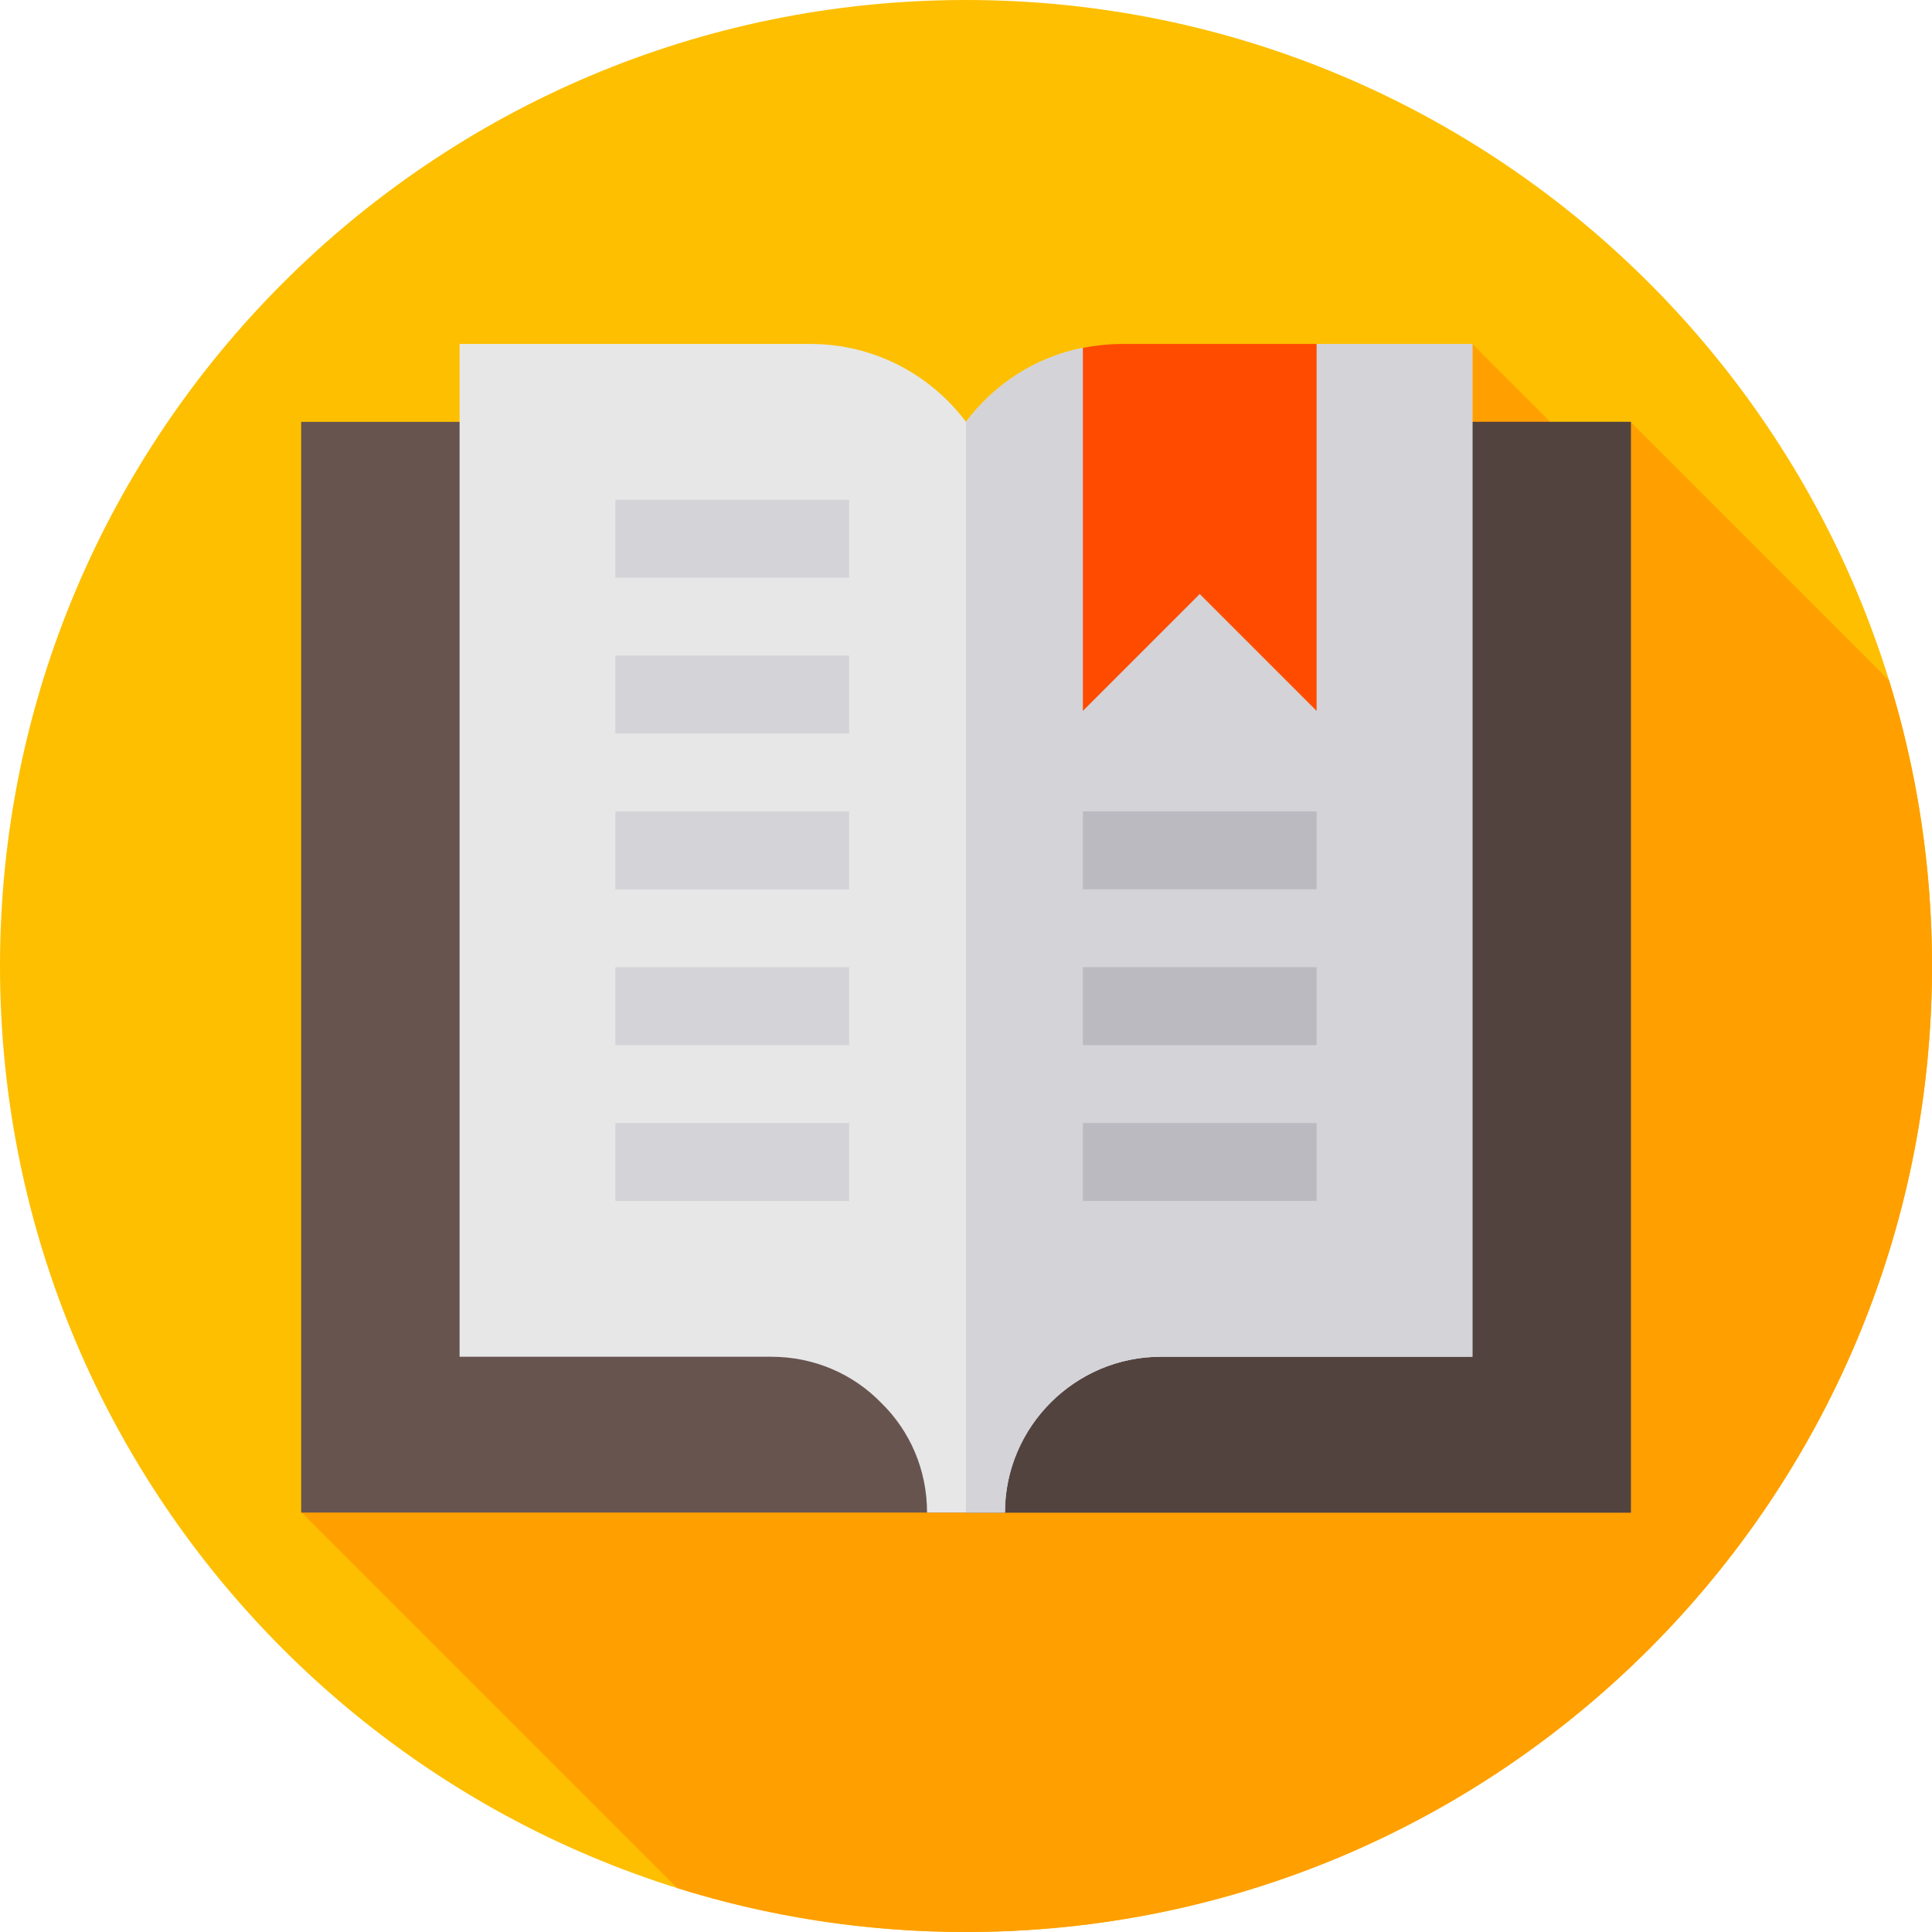
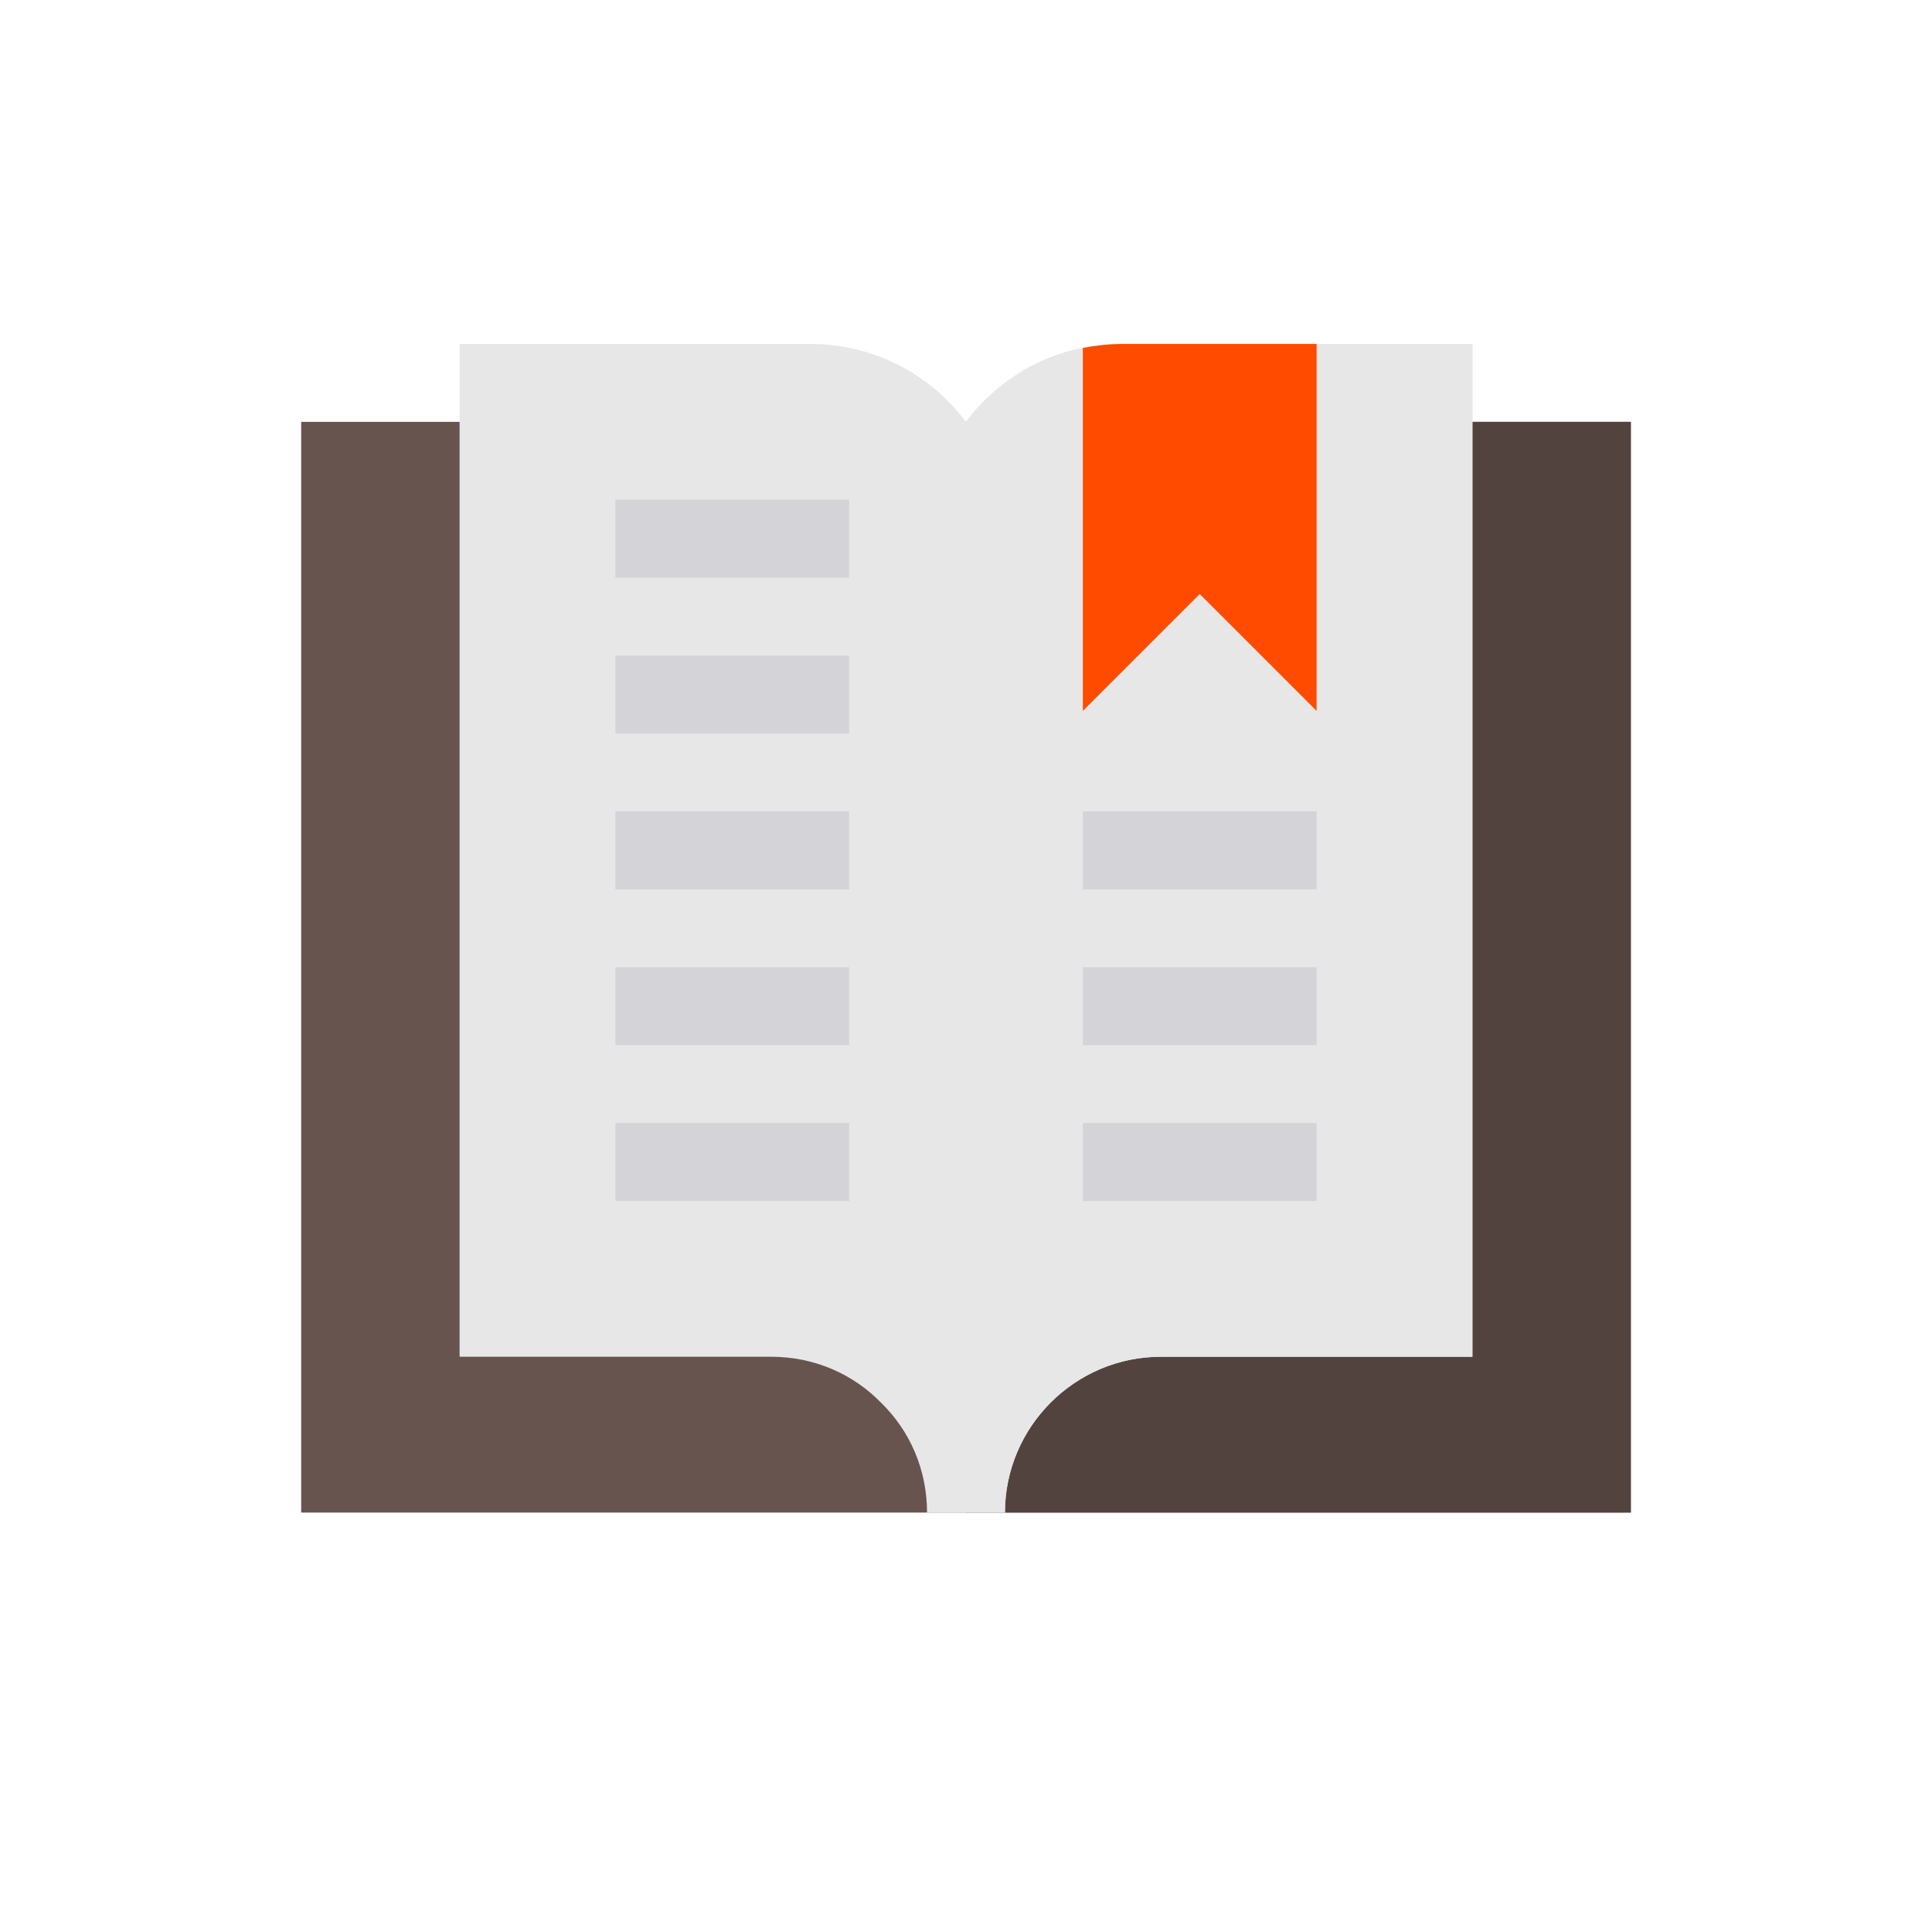
<svg xmlns="http://www.w3.org/2000/svg" height="512pt" viewBox="0 0 512 512" width="512pt">
-   <path d="m512 256c0 141.387-114.613 256-256 256s-256-114.613-256-256 114.613-256 256-256 256 114.613 256 256zm0 0" fill="#fdbf00" />
-   <path d="m421.551 122.543-31.359-31.359-119.297 119.297-.328-.328-190.645 190.645 99.57 99.57c24.16 7.555 49.855 11.633 76.508 11.633 141.387 0 256-114.613 256-256 0-26.34-3.984-51.746-11.371-75.656l-68.438-68.441zm0 0" fill="#ff9f00" />
  <path d="m79.816 111.797v289.051h352.367v-289.051zm0 0" fill="#68544f" />
  <path d="m256 111.797h176.184v289.051h-176.184zm0 0" fill="#53433f" />
  <path d="m390.203 91.152v268.402h-82.586c-22.711 0-41.293 18.582-41.293 41.293h-20.648c0-11.355-4.539-21.676-12.18-29.109-7.434-7.641-17.758-12.184-29.113-12.184h-82.586v-268.402h92.91c16.93 0 31.797 8.051 41.293 20.645 7.434-9.91 18.379-17.137 30.973-19.613l38.812 20.234 23.125-21.266zm0 0" fill="#e7e7e7" />
-   <path d="m390.203 91.152v268.402h-82.586c-22.711 0-41.293 18.582-41.293 41.293h-10.324v-289.051c7.434-9.91 18.375-17.137 30.969-19.613l38.816 20.23 23.125-21.262zm0 0" fill="#d3d3d8" />
+   <path d="m390.203 91.152v268.402h-82.586c-22.711 0-41.293 18.582-41.293 41.293h-10.324v-289.051c7.434-9.91 18.375-17.137 30.969-19.613l38.816 20.23 23.125-21.262zm0 0" fill="#e7e7e7" />
  <path d="m297.293 91.152c-3.512 0-7.02.41-10.324 1.031v96.211l30.973-30.969 30.969 30.969v-97.242zm0 0" fill="#ff4b00" />
  <g fill="#d3d3d8">
    <path d="m163.09 132.445h61.941v20.645h-61.941zm0 0" />
    <path d="m163.09 173.738h61.941v20.645h-61.941zm0 0" />
    <path d="m163.09 215.031h61.941v20.645h-61.941zm0 0" />
    <path d="m163.09 256.324h61.941v20.645h-61.941zm0 0" />
    <path d="m163.09 297.617h61.941v20.645h-61.941zm0 0" />
  </g>
-   <path d="m286.969 215.031h61.941v20.645h-61.941zm0 0" fill="#babac0" />
-   <path d="m286.969 256.324h61.941v20.645h-61.941zm0 0" fill="#babac0" />
-   <path d="m286.969 297.617h61.941v20.645h-61.941zm0 0" fill="#babac0" />
+   <path d="m286.969 215.031h61.941v20.645h-61.941zm0 0" fill="#d3d3d8" />
+   <path d="m286.969 256.324h61.941v20.645h-61.941zm0 0" fill="#d3d3d8" />
+   <path d="m286.969 297.617h61.941v20.645h-61.941zm0 0" fill="#d3d3d8" />
</svg>
